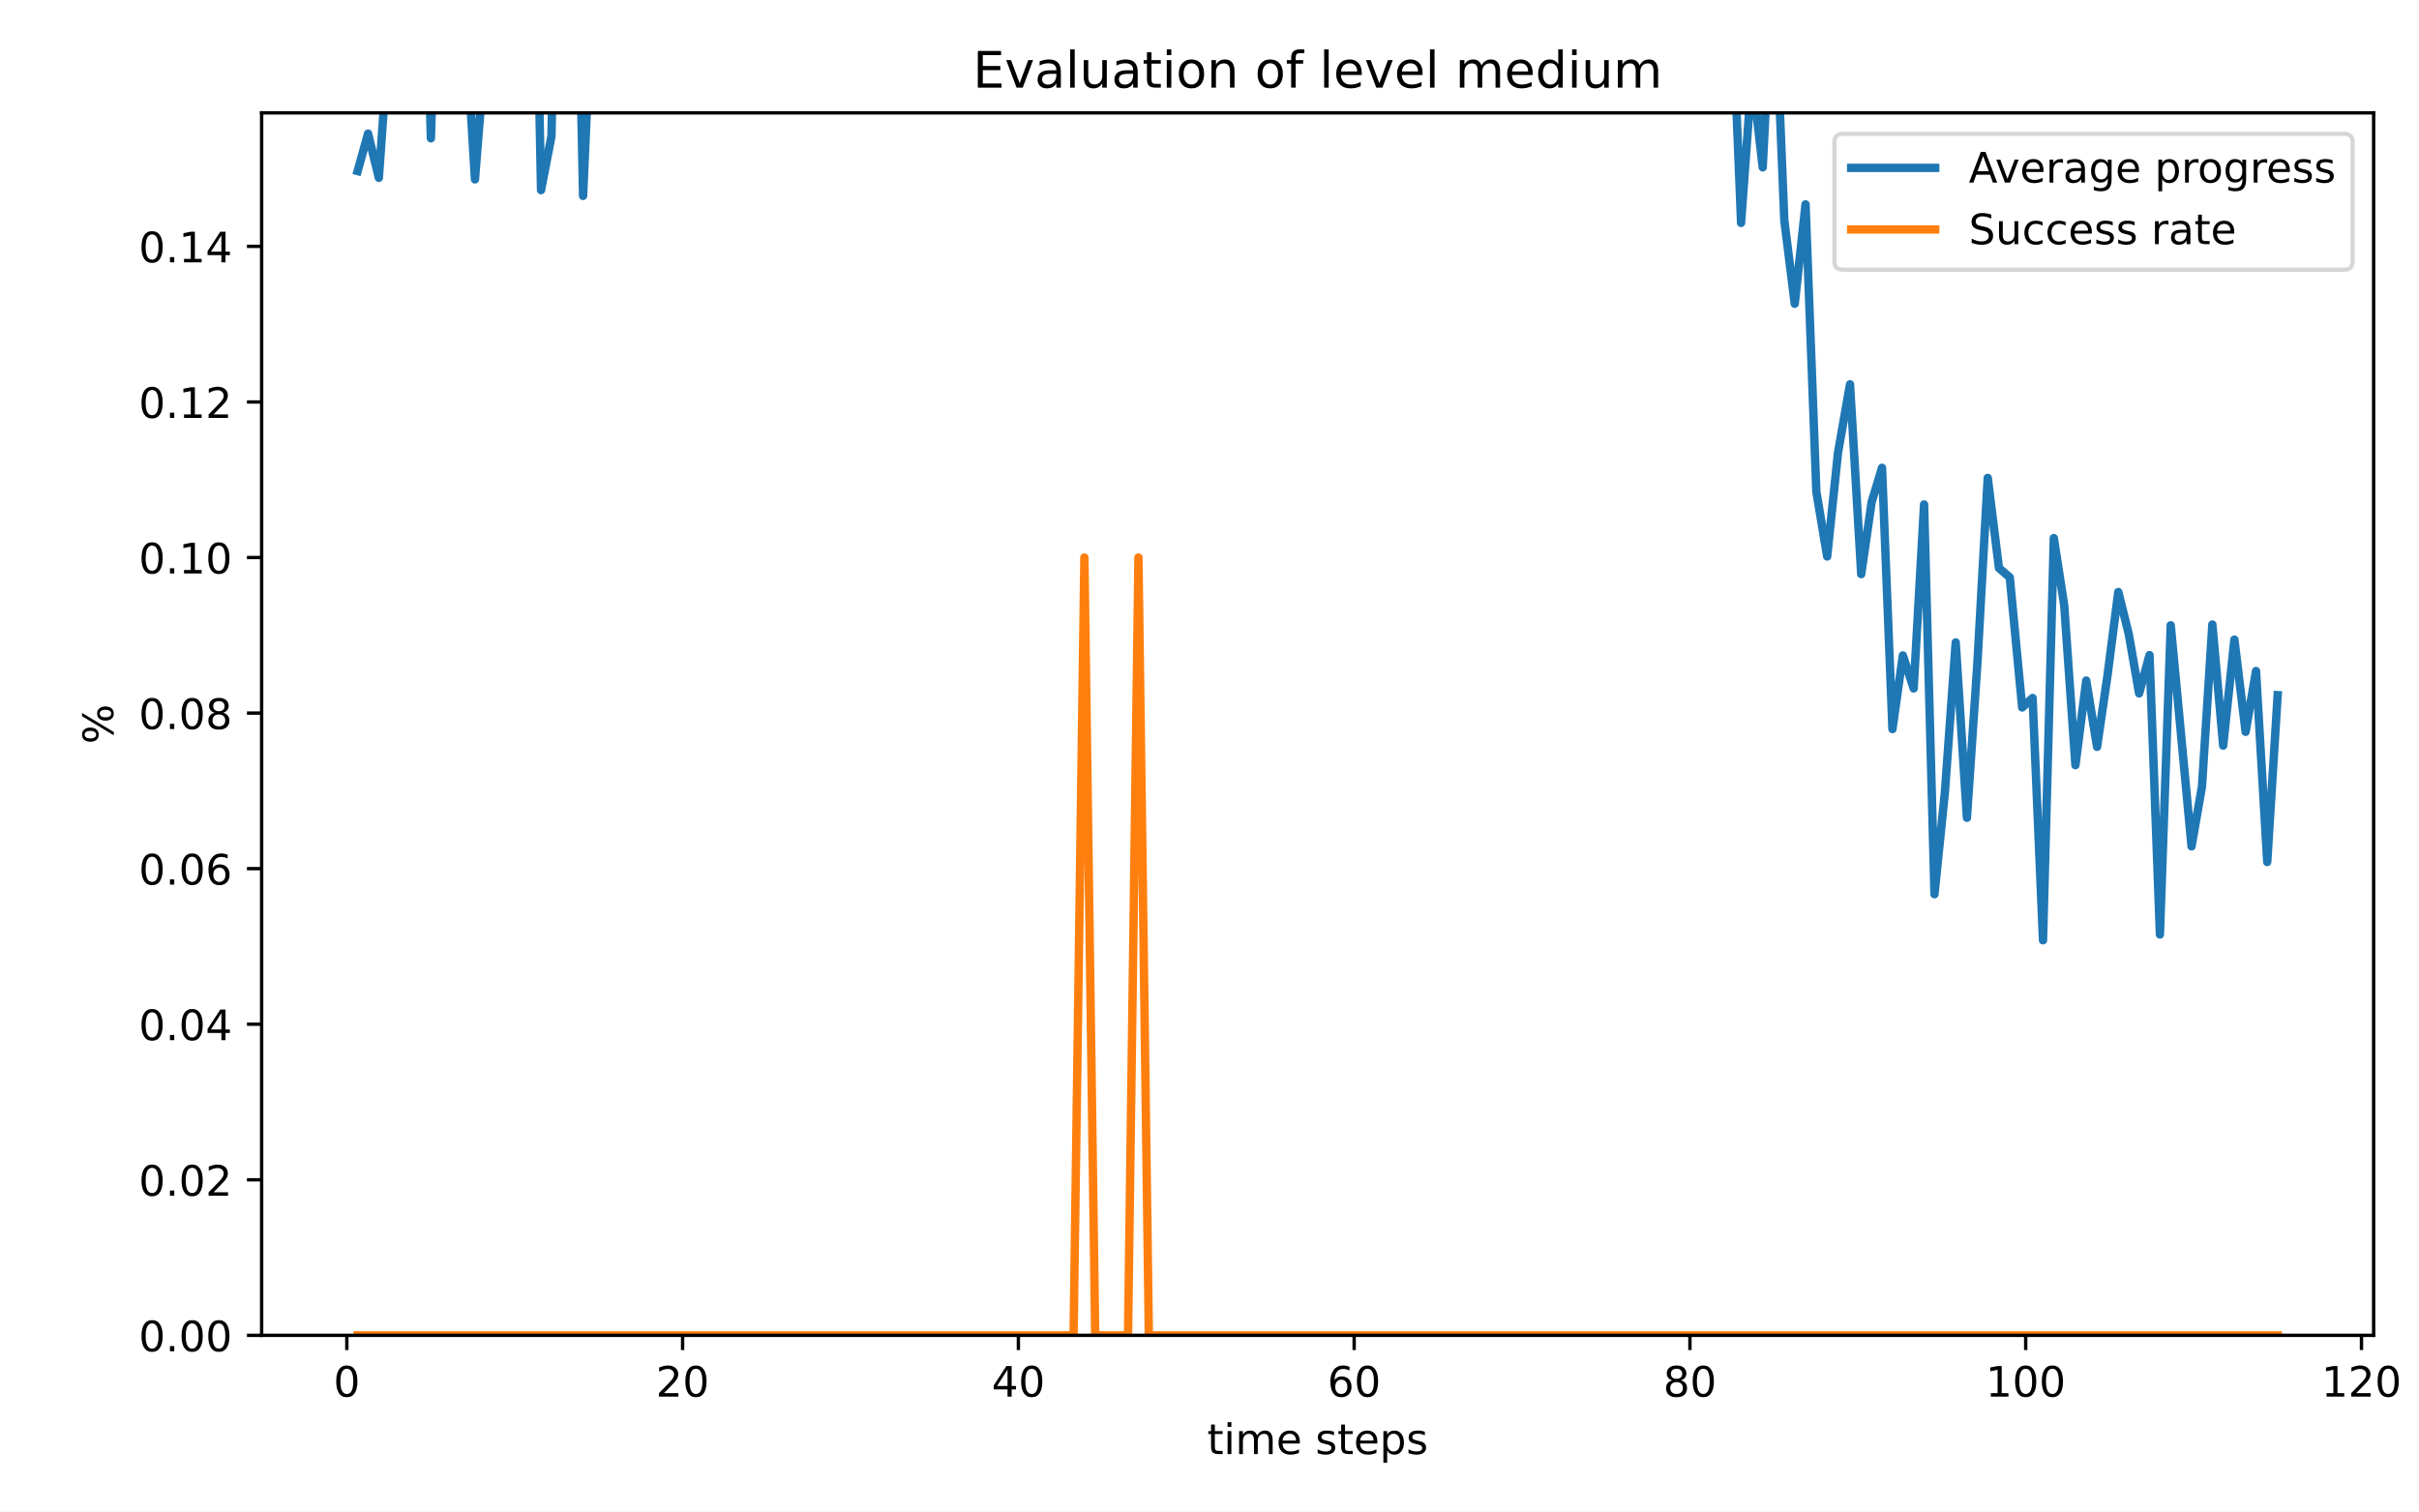
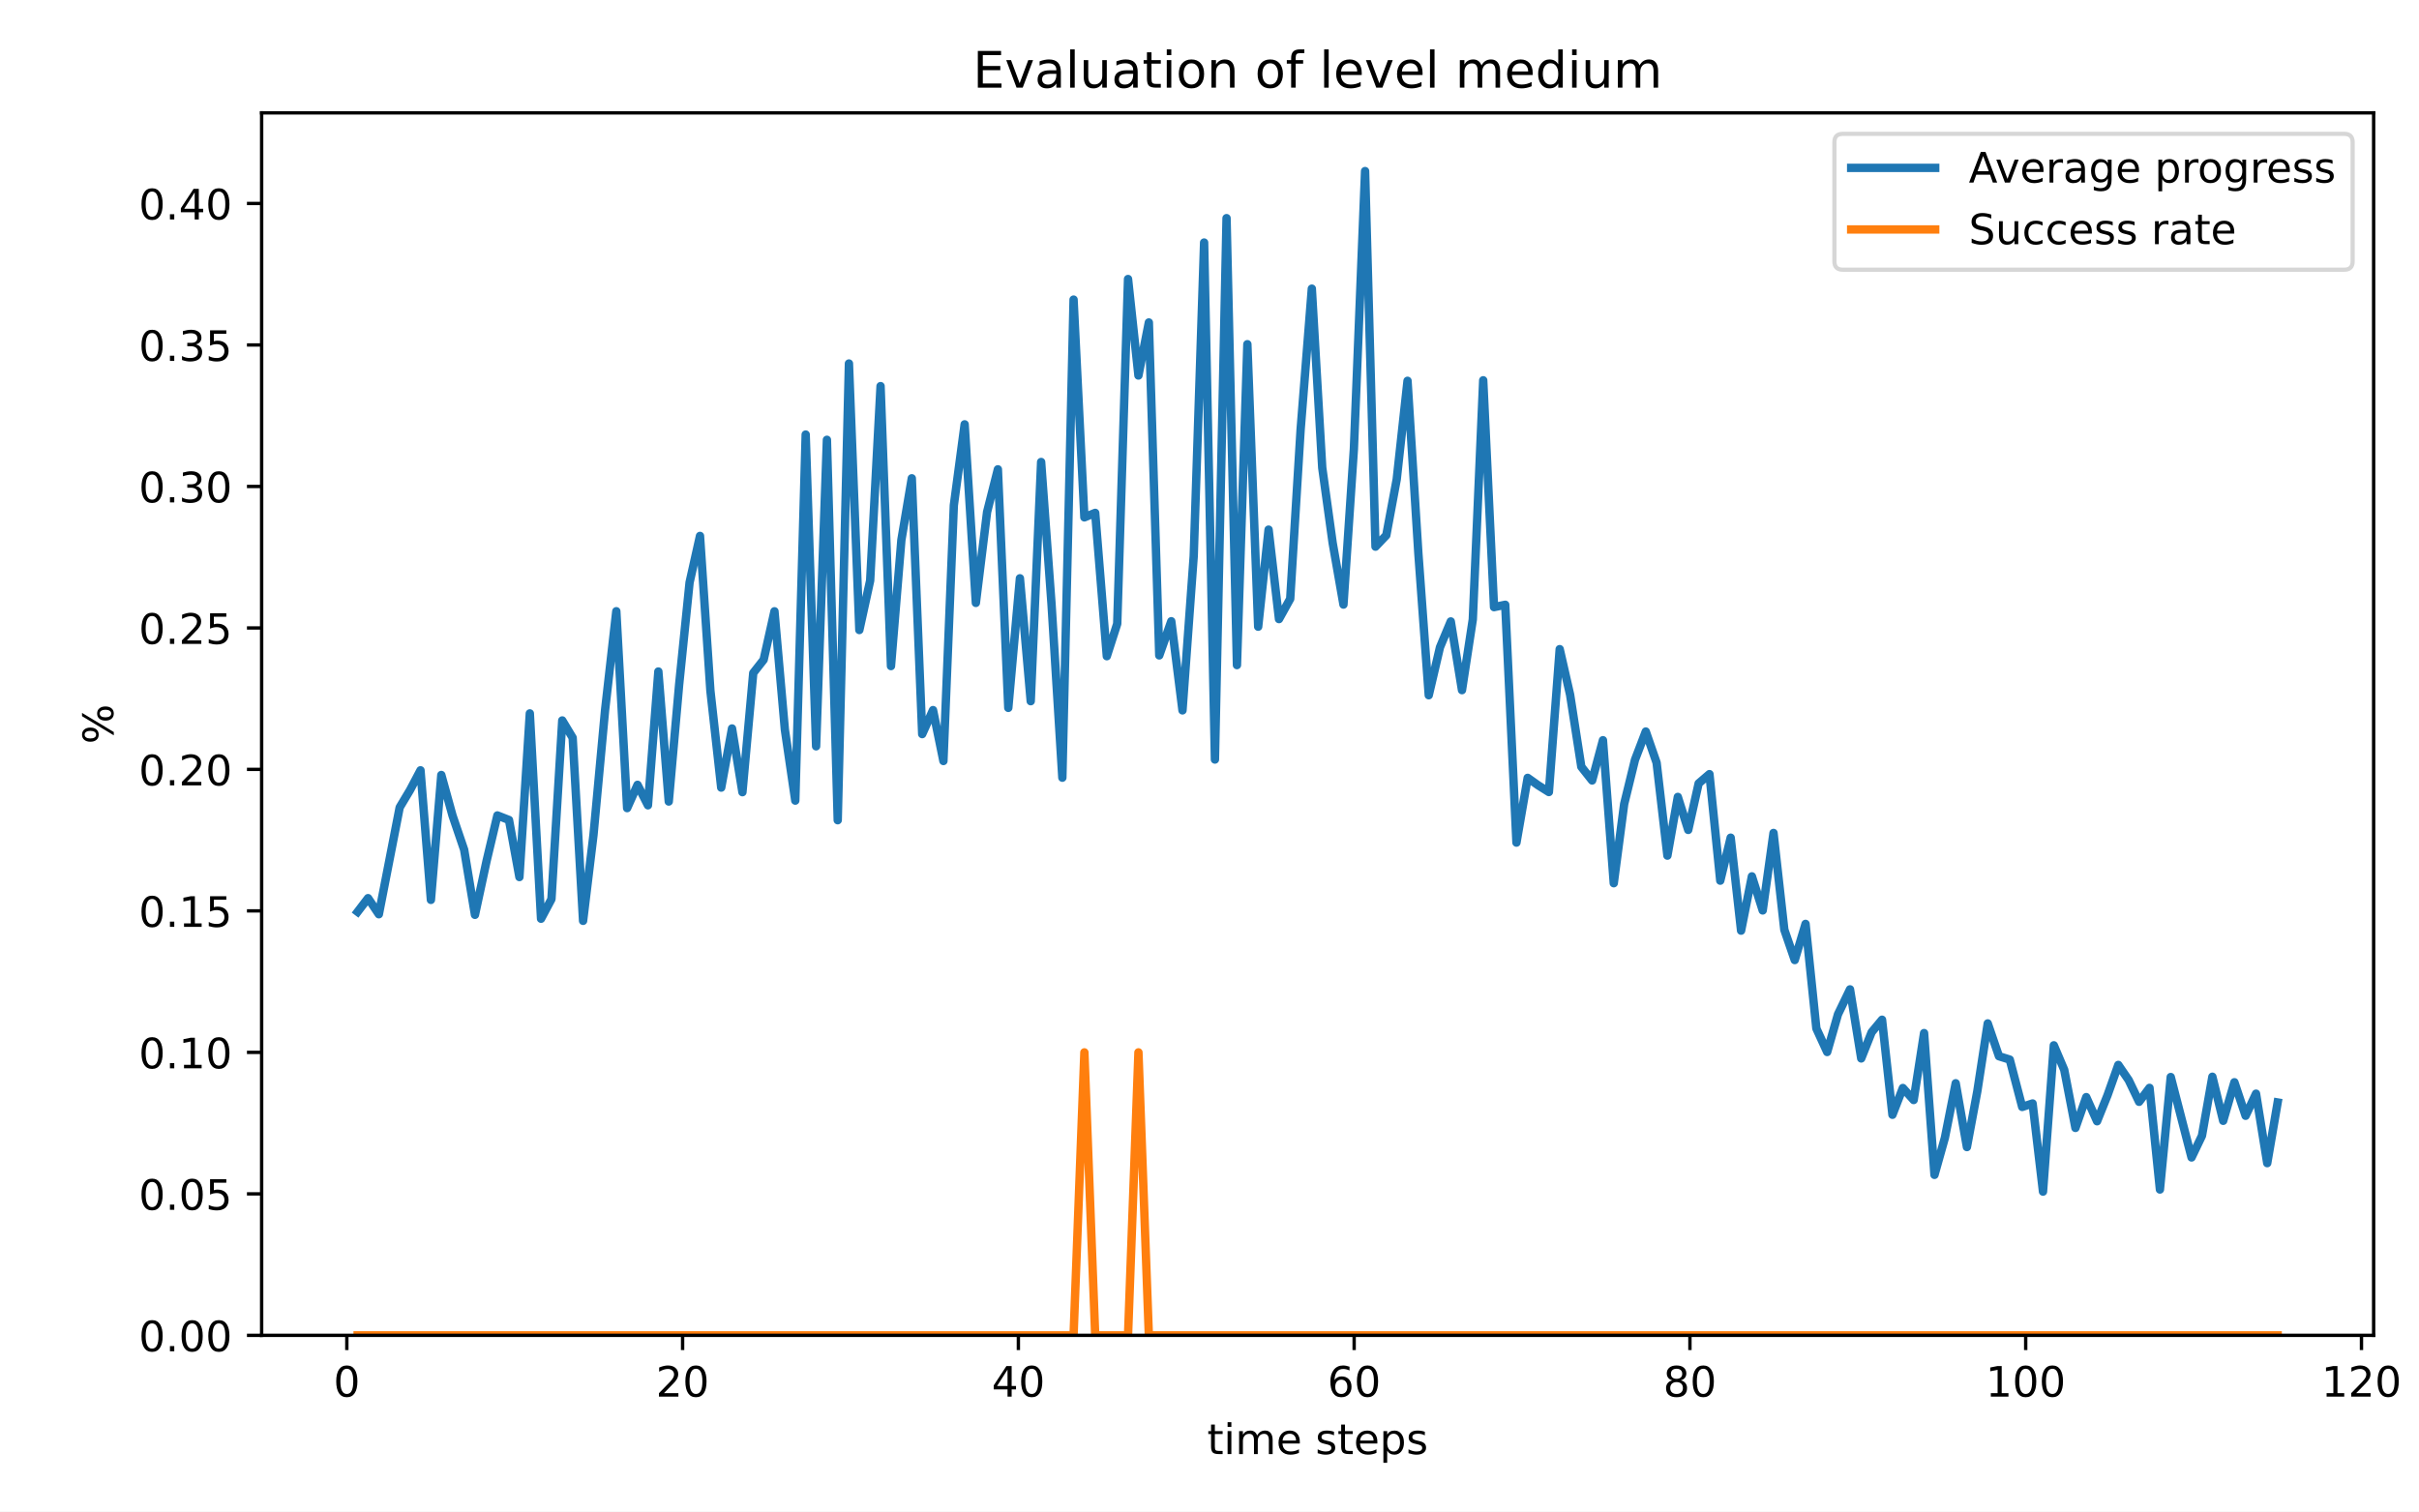
<svg xmlns="http://www.w3.org/2000/svg" xmlns:xlink="http://www.w3.org/1999/xlink" width="576pt" height="360pt" viewBox="0 0 576 360" version="1.1">
  <defs>
    <style type="text/css">*{stroke-linejoin: round; stroke-linecap: butt}</style>
  </defs>
  <g id="figure_1">
    <g id="patch_1">
      <path d="M 0 360  L 576 360  L 576 0  L 0 0  z " style="fill: #ffffff" />
    </g>
    <g id="axes_1">
      <g id="patch_2">
        <path d="M 62.3 318.04  L 565.2 318.04  L 565.2 26.88  L 62.3 26.88  z " style="fill: #ffffff" />
      </g>
      <g id="matplotlib.axis_1">
        <g id="xtick_1">
          <g id="line2d_1">
            <defs>
-               <path id="m93b92056ab" d="M 0 0  L 0 3.5  " style="stroke: #000000; stroke-width: 0.8" />
-             </defs>
-             <g>
-               <use xlink:href="#m93b92056ab" x="82.585" y="318.04" style="stroke: #000000; stroke-width: 0.8" />
+               <path id="m6fbe920dfa" d="M 0 0  L 0 3.5  " style="stroke: #000000; stroke-width: 0.8" />
+             </defs>
+             <g>
+               <use xlink:href="#m6fbe920dfa" x="82.585" y="318.04" style="stroke: #000000; stroke-width: 0.8" />
            </g>
          </g>
          <g id="text_1">
            <g transform="translate(79.40339 332.6384) scale(0.1 -0.1)">
              <defs>
                <path id="DejaVuSans-30" d="M 2034 4250  Q 1547 4250 1301 3770  Q 1056 3291 1056 2328  Q 1056 1369 1301 889  Q 1547 409 2034 409  Q 2525 409 2770 889  Q 3016 1369 3016 2328  Q 3016 3291 2770 3770  Q 2525 4250 2034 4250  z M 2034 4750  Q 2819 4750 3233 4129  Q 3647 3509 3647 2328  Q 3647 1150 3233 529  Q 2819 -91 2034 -91  Q 1250 -91 836 529  Q 422 1150 422 2328  Q 422 3509 836 4129  Q 1250 4750 2034 4750  z " transform="scale(0.015625)" />
              </defs>
              <use xlink:href="#DejaVuSans-30" />
            </g>
          </g>
        </g>
        <g id="xtick_2">
          <g id="line2d_2">
            <g>
-               <use xlink:href="#m93b92056ab" x="162.538" y="318.04" style="stroke: #000000; stroke-width: 0.8" />
+               <use xlink:href="#m6fbe920dfa" x="162.538" y="318.04" style="stroke: #000000; stroke-width: 0.8" />
            </g>
          </g>
          <g id="text_2">
            <g transform="translate(156.1752 332.6384) scale(0.1 -0.1)">
              <defs>
                <path id="DejaVuSans-32" d="M 1228 531  L 3431 531  L 3431 0  L 469 0  L 469 531  Q 828 903 1448 1529  Q 2069 2156 2228 2338  Q 2531 2678 2651 2914  Q 2772 3150 2772 3378  Q 2772 3750 2511 3984  Q 2250 4219 1831 4219  Q 1534 4219 1204 4116  Q 875 4013 500 3803  L 500 4441  Q 881 4594 1212 4672  Q 1544 4750 1819 4750  Q 2544 4750 2975 4387  Q 3406 4025 3406 3419  Q 3406 3131 3298 2873  Q 3191 2616 2906 2266  Q 2828 2175 2409 1742  Q 1991 1309 1228 531  z " transform="scale(0.015625)" />
              </defs>
              <use xlink:href="#DejaVuSans-32" />
              <use xlink:href="#DejaVuSans-30" transform="translate(63.62305 0)" />
            </g>
          </g>
        </g>
        <g id="xtick_3">
          <g id="line2d_3">
            <g>
-               <use xlink:href="#m93b92056ab" x="242.491" y="318.04" style="stroke: #000000; stroke-width: 0.8" />
+               <use xlink:href="#m6fbe920dfa" x="242.491" y="318.04" style="stroke: #000000; stroke-width: 0.8" />
            </g>
          </g>
          <g id="text_3">
            <g transform="translate(236.1282 332.6384) scale(0.1 -0.1)">
              <defs>
                <path id="DejaVuSans-34" d="M 2419 4116  L 825 1625  L 2419 1625  L 2419 4116  z M 2253 4666  L 3047 4666  L 3047 1625  L 3713 1625  L 3713 1100  L 3047 1100  L 3047 0  L 2419 0  L 2419 1100  L 313 1100  L 313 1709  L 2253 4666  z " transform="scale(0.015625)" />
              </defs>
              <use xlink:href="#DejaVuSans-34" />
              <use xlink:href="#DejaVuSans-30" transform="translate(63.62305 0)" />
            </g>
          </g>
        </g>
        <g id="xtick_4">
          <g id="line2d_4">
            <g>
-               <use xlink:href="#m93b92056ab" x="322.444" y="318.04" style="stroke: #000000; stroke-width: 0.8" />
+               <use xlink:href="#m6fbe920dfa" x="322.444" y="318.04" style="stroke: #000000; stroke-width: 0.8" />
            </g>
          </g>
          <g id="text_4">
            <g transform="translate(316.0813 332.6384) scale(0.1 -0.1)">
              <defs>
                <path id="DejaVuSans-36" d="M 2113 2584  Q 1688 2584 1439 2293  Q 1191 2003 1191 1497  Q 1191 994 1439 701  Q 1688 409 2113 409  Q 2538 409 2786 701  Q 3034 994 3034 1497  Q 3034 2003 2786 2293  Q 2538 2584 2113 2584  z M 3366 4563  L 3366 3988  Q 3128 4100 2886 4159  Q 2644 4219 2406 4219  Q 1781 4219 1451 3797  Q 1122 3375 1075 2522  Q 1259 2794 1537 2939  Q 1816 3084 2150 3084  Q 2853 3084 3261 2657  Q 3669 2231 3669 1497  Q 3669 778 3244 343  Q 2819 -91 2113 -91  Q 1303 -91 875 529  Q 447 1150 447 2328  Q 447 3434 972 4092  Q 1497 4750 2381 4750  Q 2619 4750 2861 4703  Q 3103 4656 3366 4563  z " transform="scale(0.015625)" />
              </defs>
              <use xlink:href="#DejaVuSans-36" />
              <use xlink:href="#DejaVuSans-30" transform="translate(63.62305 0)" />
            </g>
          </g>
        </g>
        <g id="xtick_5">
          <g id="line2d_5">
            <g>
-               <use xlink:href="#m93b92056ab" x="402.397" y="318.04" style="stroke: #000000; stroke-width: 0.8" />
+               <use xlink:href="#m6fbe920dfa" x="402.397" y="318.04" style="stroke: #000000; stroke-width: 0.8" />
            </g>
          </g>
          <g id="text_5">
            <g transform="translate(396.0343 332.6384) scale(0.1 -0.1)">
              <defs>
                <path id="DejaVuSans-38" d="M 2034 2216  Q 1584 2216 1326 1975  Q 1069 1734 1069 1313  Q 1069 891 1326 650  Q 1584 409 2034 409  Q 2484 409 2743 651  Q 3003 894 3003 1313  Q 3003 1734 2745 1975  Q 2488 2216 2034 2216  z M 1403 2484  Q 997 2584 770 2862  Q 544 3141 544 3541  Q 544 4100 942 4425  Q 1341 4750 2034 4750  Q 2731 4750 3128 4425  Q 3525 4100 3525 3541  Q 3525 3141 3298 2862  Q 3072 2584 2669 2484  Q 3125 2378 3379 2068  Q 3634 1759 3634 1313  Q 3634 634 3220 271  Q 2806 -91 2034 -91  Q 1263 -91 848 271  Q 434 634 434 1313  Q 434 1759 690 2068  Q 947 2378 1403 2484  z M 1172 3481  Q 1172 3119 1398 2916  Q 1625 2713 2034 2713  Q 2441 2713 2670 2916  Q 2900 3119 2900 3481  Q 2900 3844 2670 4047  Q 2441 4250 2034 4250  Q 1625 4250 1398 4047  Q 1172 3844 1172 3481  z " transform="scale(0.015625)" />
              </defs>
              <use xlink:href="#DejaVuSans-38" />
              <use xlink:href="#DejaVuSans-30" transform="translate(63.62305 0)" />
            </g>
          </g>
        </g>
        <g id="xtick_6">
          <g id="line2d_6">
            <g>
-               <use xlink:href="#m93b92056ab" x="482.35" y="318.04" style="stroke: #000000; stroke-width: 0.8" />
+               <use xlink:href="#m6fbe920dfa" x="482.35" y="318.04" style="stroke: #000000; stroke-width: 0.8" />
            </g>
          </g>
          <g id="text_6">
            <g transform="translate(472.8061 332.6384) scale(0.1 -0.1)">
              <defs>
                <path id="DejaVuSans-31" d="M 794 531  L 1825 531  L 1825 4091  L 703 3866  L 703 4441  L 1819 4666  L 2450 4666  L 2450 531  L 3481 531  L 3481 0  L 794 0  L 794 531  z " transform="scale(0.015625)" />
              </defs>
              <use xlink:href="#DejaVuSans-31" />
              <use xlink:href="#DejaVuSans-30" transform="translate(63.62305 0)" />
              <use xlink:href="#DejaVuSans-30" transform="translate(127.2461 0)" />
            </g>
          </g>
        </g>
        <g id="xtick_7">
          <g id="line2d_7">
            <g>
-               <use xlink:href="#m93b92056ab" x="562.303" y="318.04" style="stroke: #000000; stroke-width: 0.8" />
+               <use xlink:href="#m6fbe920dfa" x="562.303" y="318.04" style="stroke: #000000; stroke-width: 0.8" />
            </g>
          </g>
          <g id="text_7">
            <g transform="translate(552.7592 332.6384) scale(0.1 -0.1)">
              <use xlink:href="#DejaVuSans-31" />
              <use xlink:href="#DejaVuSans-32" transform="translate(63.62305 0)" />
              <use xlink:href="#DejaVuSans-30" transform="translate(127.2461 0)" />
            </g>
          </g>
        </g>
        <g id="text_8">
          <g transform="translate(287.4445 346.3166) scale(0.1 -0.1)">
            <defs>
              <path id="DejaVuSans-74" d="M 1172 4494  L 1172 3500  L 2356 3500  L 2356 3053  L 1172 3053  L 1172 1153  Q 1172 725 1289 603  Q 1406 481 1766 481  L 2356 481  L 2356 0  L 1766 0  Q 1100 0 847 248  Q 594 497 594 1153  L 594 3053  L 172 3053  L 172 3500  L 594 3500  L 594 4494  L 1172 4494  z " transform="scale(0.015625)" />
              <path id="DejaVuSans-69" d="M 603 3500  L 1178 3500  L 1178 0  L 603 0  L 603 3500  z M 603 4863  L 1178 4863  L 1178 4134  L 603 4134  L 603 4863  z " transform="scale(0.015625)" />
              <path id="DejaVuSans-6d" d="M 3328 2828  Q 3544 3216 3844 3400  Q 4144 3584 4550 3584  Q 5097 3584 5394 3201  Q 5691 2819 5691 2113  L 5691 0  L 5113 0  L 5113 2094  Q 5113 2597 4934 2840  Q 4756 3084 4391 3084  Q 3944 3084 3684 2787  Q 3425 2491 3425 1978  L 3425 0  L 2847 0  L 2847 2094  Q 2847 2600 2669 2842  Q 2491 3084 2119 3084  Q 1678 3084 1418 2786  Q 1159 2488 1159 1978  L 1159 0  L 581 0  L 581 3500  L 1159 3500  L 1159 2956  Q 1356 3278 1631 3431  Q 1906 3584 2284 3584  Q 2666 3584 2933 3390  Q 3200 3197 3328 2828  z " transform="scale(0.015625)" />
              <path id="DejaVuSans-65" d="M 3597 1894  L 3597 1613  L 953 1613  Q 991 1019 1311 708  Q 1631 397 2203 397  Q 2534 397 2845 478  Q 3156 559 3463 722  L 3463 178  Q 3153 47 2828 -22  Q 2503 -91 2169 -91  Q 1331 -91 842 396  Q 353 884 353 1716  Q 353 2575 817 3079  Q 1281 3584 2069 3584  Q 2775 3584 3186 3129  Q 3597 2675 3597 1894  z M 3022 2063  Q 3016 2534 2758 2815  Q 2500 3097 2075 3097  Q 1594 3097 1305 2825  Q 1016 2553 972 2059  L 3022 2063  z " transform="scale(0.015625)" />
              <path id="DejaVuSans-20" transform="scale(0.015625)" />
              <path id="DejaVuSans-73" d="M 2834 3397  L 2834 2853  Q 2591 2978 2328 3040  Q 2066 3103 1784 3103  Q 1356 3103 1142 2972  Q 928 2841 928 2578  Q 928 2378 1081 2264  Q 1234 2150 1697 2047  L 1894 2003  Q 2506 1872 2764 1633  Q 3022 1394 3022 966  Q 3022 478 2636 193  Q 2250 -91 1575 -91  Q 1294 -91 989 -36  Q 684 19 347 128  L 347 722  Q 666 556 975 473  Q 1284 391 1588 391  Q 1994 391 2212 530  Q 2431 669 2431 922  Q 2431 1156 2273 1281  Q 2116 1406 1581 1522  L 1381 1569  Q 847 1681 609 1914  Q 372 2147 372 2553  Q 372 3047 722 3315  Q 1072 3584 1716 3584  Q 2034 3584 2315 3537  Q 2597 3491 2834 3397  z " transform="scale(0.015625)" />
              <path id="DejaVuSans-70" d="M 1159 525  L 1159 -1331  L 581 -1331  L 581 3500  L 1159 3500  L 1159 2969  Q 1341 3281 1617 3432  Q 1894 3584 2278 3584  Q 2916 3584 3314 3078  Q 3713 2572 3713 1747  Q 3713 922 3314 415  Q 2916 -91 2278 -91  Q 1894 -91 1617 61  Q 1341 213 1159 525  z M 3116 1747  Q 3116 2381 2855 2742  Q 2594 3103 2138 3103  Q 1681 3103 1420 2742  Q 1159 2381 1159 1747  Q 1159 1113 1420 752  Q 1681 391 2138 391  Q 2594 391 2855 752  Q 3116 1113 3116 1747  z " transform="scale(0.015625)" />
            </defs>
            <use xlink:href="#DejaVuSans-74" />
            <use xlink:href="#DejaVuSans-69" transform="translate(39.20898 0)" />
            <use xlink:href="#DejaVuSans-6d" transform="translate(66.99219 0)" />
            <use xlink:href="#DejaVuSans-65" transform="translate(164.4043 0)" />
            <use xlink:href="#DejaVuSans-20" transform="translate(225.9277 0)" />
            <use xlink:href="#DejaVuSans-73" transform="translate(257.7148 0)" />
            <use xlink:href="#DejaVuSans-74" transform="translate(309.8145 0)" />
            <use xlink:href="#DejaVuSans-65" transform="translate(349.0234 0)" />
            <use xlink:href="#DejaVuSans-70" transform="translate(410.5469 0)" />
            <use xlink:href="#DejaVuSans-73" transform="translate(474.0234 0)" />
          </g>
        </g>
      </g>
      <g id="matplotlib.axis_2">
        <g id="ytick_1">
          <g id="line2d_8">
            <defs>
-               <path id="mcafd5e6386" d="M 0 0  L -3.5 0  " style="stroke: #000000; stroke-width: 0.8" />
-             </defs>
-             <g>
-               <use xlink:href="#mcafd5e6386" x="62.3" y="318.04" style="stroke: #000000; stroke-width: 0.8" />
+               <path id="md8f0c61347" d="M 0 0  L -3.5 0  " style="stroke: #000000; stroke-width: 0.8" />
+             </defs>
+             <g>
+               <use xlink:href="#md8f0c61347" x="62.3" y="318.04" style="stroke: #000000; stroke-width: 0.8" />
            </g>
          </g>
          <g id="text_9">
            <g transform="translate(33.03437 321.8392) scale(0.1 -0.1)">
              <defs>
                <path id="DejaVuSans-2e" d="M 684 794  L 1344 794  L 1344 0  L 684 0  L 684 794  z " transform="scale(0.015625)" />
              </defs>
              <use xlink:href="#DejaVuSans-30" />
              <use xlink:href="#DejaVuSans-2e" transform="translate(63.62305 0)" />
              <use xlink:href="#DejaVuSans-30" transform="translate(95.41016 0)" />
              <use xlink:href="#DejaVuSans-30" transform="translate(159.0332 0)" />
            </g>
          </g>
        </g>
        <g id="ytick_2">
          <g id="line2d_9">
            <g>
-               <use xlink:href="#mcafd5e6386" x="62.3" y="280.989" style="stroke: #000000; stroke-width: 0.8" />
+               <use xlink:href="#md8f0c61347" x="62.3" y="284.343" style="stroke: #000000; stroke-width: 0.8" />
            </g>
          </g>
          <g id="text_10">
-             <g transform="translate(33.03437 284.7878) scale(0.1 -0.1)">
+             <g transform="translate(33.03437 288.1422) scale(0.1 -0.1)">
+               <defs>
+                 <path id="DejaVuSans-35" d="M 691 4666  L 3169 4666  L 3169 4134  L 1269 4134  L 1269 2991  Q 1406 3038 1543 3061  Q 1681 3084 1819 3084  Q 2600 3084 3056 2656  Q 3513 2228 3513 1497  Q 3513 744 3044 326  Q 2575 -91 1722 -91  Q 1428 -91 1123 -41  Q 819 9 494 109  L 494 744  Q 775 591 1075 516  Q 1375 441 1709 441  Q 2250 441 2565 725  Q 2881 1009 2881 1497  Q 2881 1984 2565 2268  Q 2250 2553 1709 2553  Q 1456 2553 1204 2497  Q 953 2441 691 2322  L 691 4666  z " transform="scale(0.015625)" />
+               </defs>
              <use xlink:href="#DejaVuSans-30" />
              <use xlink:href="#DejaVuSans-2e" transform="translate(63.62305 0)" />
              <use xlink:href="#DejaVuSans-30" transform="translate(95.41016 0)" />
-               <use xlink:href="#DejaVuSans-32" transform="translate(159.0332 0)" />
+               <use xlink:href="#DejaVuSans-35" transform="translate(159.0332 0)" />
            </g>
          </g>
        </g>
        <g id="ytick_3">
          <g id="line2d_10">
            <g>
-               <use xlink:href="#mcafd5e6386" x="62.3" y="243.937" style="stroke: #000000; stroke-width: 0.8" />
+               <use xlink:href="#md8f0c61347" x="62.3" y="250.646" style="stroke: #000000; stroke-width: 0.8" />
            </g>
          </g>
          <g id="text_11">
-             <g transform="translate(33.03437 247.7364) scale(0.1 -0.1)">
-               <use xlink:href="#DejaVuSans-30" />
-               <use xlink:href="#DejaVuSans-2e" transform="translate(63.62305 0)" />
-               <use xlink:href="#DejaVuSans-30" transform="translate(95.41016 0)" />
-               <use xlink:href="#DejaVuSans-34" transform="translate(159.0332 0)" />
+             <g transform="translate(33.03437 254.4452) scale(0.1 -0.1)">
+               <use xlink:href="#DejaVuSans-30" />
+               <use xlink:href="#DejaVuSans-2e" transform="translate(63.62305 0)" />
+               <use xlink:href="#DejaVuSans-31" transform="translate(95.41016 0)" />
+               <use xlink:href="#DejaVuSans-30" transform="translate(159.0332 0)" />
            </g>
          </g>
        </g>
        <g id="ytick_4">
          <g id="line2d_11">
            <g>
-               <use xlink:href="#mcafd5e6386" x="62.3" y="206.886" style="stroke: #000000; stroke-width: 0.8" />
+               <use xlink:href="#md8f0c61347" x="62.3" y="216.949" style="stroke: #000000; stroke-width: 0.8" />
            </g>
          </g>
          <g id="text_12">
-             <g transform="translate(33.03437 210.685) scale(0.1 -0.1)">
-               <use xlink:href="#DejaVuSans-30" />
-               <use xlink:href="#DejaVuSans-2e" transform="translate(63.62305 0)" />
-               <use xlink:href="#DejaVuSans-30" transform="translate(95.41016 0)" />
-               <use xlink:href="#DejaVuSans-36" transform="translate(159.0332 0)" />
+             <g transform="translate(33.03437 220.7482) scale(0.1 -0.1)">
+               <use xlink:href="#DejaVuSans-30" />
+               <use xlink:href="#DejaVuSans-2e" transform="translate(63.62305 0)" />
+               <use xlink:href="#DejaVuSans-31" transform="translate(95.41016 0)" />
+               <use xlink:href="#DejaVuSans-35" transform="translate(159.0332 0)" />
            </g>
          </g>
        </g>
        <g id="ytick_5">
          <g id="line2d_12">
            <g>
-               <use xlink:href="#mcafd5e6386" x="62.3" y="169.834" style="stroke: #000000; stroke-width: 0.8" />
+               <use xlink:href="#md8f0c61347" x="62.3" y="183.252" style="stroke: #000000; stroke-width: 0.8" />
            </g>
          </g>
          <g id="text_13">
-             <g transform="translate(33.03437 173.6336) scale(0.1 -0.1)">
-               <use xlink:href="#DejaVuSans-30" />
-               <use xlink:href="#DejaVuSans-2e" transform="translate(63.62305 0)" />
-               <use xlink:href="#DejaVuSans-30" transform="translate(95.41016 0)" />
-               <use xlink:href="#DejaVuSans-38" transform="translate(159.0332 0)" />
+             <g transform="translate(33.03437 187.0512) scale(0.1 -0.1)">
+               <use xlink:href="#DejaVuSans-30" />
+               <use xlink:href="#DejaVuSans-2e" transform="translate(63.62305 0)" />
+               <use xlink:href="#DejaVuSans-32" transform="translate(95.41016 0)" />
+               <use xlink:href="#DejaVuSans-30" transform="translate(159.0332 0)" />
            </g>
          </g>
        </g>
        <g id="ytick_6">
          <g id="line2d_13">
            <g>
-               <use xlink:href="#mcafd5e6386" x="62.3" y="132.783" style="stroke: #000000; stroke-width: 0.8" />
+               <use xlink:href="#md8f0c61347" x="62.3" y="149.555" style="stroke: #000000; stroke-width: 0.8" />
            </g>
          </g>
          <g id="text_14">
-             <g transform="translate(33.03437 136.5822) scale(0.1 -0.1)">
-               <use xlink:href="#DejaVuSans-30" />
-               <use xlink:href="#DejaVuSans-2e" transform="translate(63.62305 0)" />
-               <use xlink:href="#DejaVuSans-31" transform="translate(95.41016 0)" />
-               <use xlink:href="#DejaVuSans-30" transform="translate(159.0332 0)" />
+             <g transform="translate(33.03437 153.3542) scale(0.1 -0.1)">
+               <use xlink:href="#DejaVuSans-30" />
+               <use xlink:href="#DejaVuSans-2e" transform="translate(63.62305 0)" />
+               <use xlink:href="#DejaVuSans-32" transform="translate(95.41016 0)" />
+               <use xlink:href="#DejaVuSans-35" transform="translate(159.0332 0)" />
            </g>
          </g>
        </g>
        <g id="ytick_7">
          <g id="line2d_14">
            <g>
-               <use xlink:href="#mcafd5e6386" x="62.3" y="95.732" style="stroke: #000000; stroke-width: 0.8" />
+               <use xlink:href="#md8f0c61347" x="62.3" y="115.858" style="stroke: #000000; stroke-width: 0.8" />
            </g>
          </g>
          <g id="text_15">
-             <g transform="translate(33.03437 99.53076) scale(0.1 -0.1)">
-               <use xlink:href="#DejaVuSans-30" />
-               <use xlink:href="#DejaVuSans-2e" transform="translate(63.62305 0)" />
-               <use xlink:href="#DejaVuSans-31" transform="translate(95.41016 0)" />
-               <use xlink:href="#DejaVuSans-32" transform="translate(159.0332 0)" />
+             <g transform="translate(33.03437 119.6573) scale(0.1 -0.1)">
+               <defs>
+                 <path id="DejaVuSans-33" d="M 2597 2516  Q 3050 2419 3304 2112  Q 3559 1806 3559 1356  Q 3559 666 3084 287  Q 2609 -91 1734 -91  Q 1441 -91 1130 -33  Q 819 25 488 141  L 488 750  Q 750 597 1062 519  Q 1375 441 1716 441  Q 2309 441 2620 675  Q 2931 909 2931 1356  Q 2931 1769 2642 2001  Q 2353 2234 1838 2234  L 1294 2234  L 1294 2753  L 1863 2753  Q 2328 2753 2575 2939  Q 2822 3125 2822 3475  Q 2822 3834 2567 4026  Q 2313 4219 1838 4219  Q 1578 4219 1281 4162  Q 984 4106 628 3988  L 628 4550  Q 988 4650 1302 4700  Q 1616 4750 1894 4750  Q 2613 4750 3031 4423  Q 3450 4097 3450 3541  Q 3450 3153 3228 2886  Q 3006 2619 2597 2516  z " transform="scale(0.015625)" />
+               </defs>
+               <use xlink:href="#DejaVuSans-30" />
+               <use xlink:href="#DejaVuSans-2e" transform="translate(63.62305 0)" />
+               <use xlink:href="#DejaVuSans-33" transform="translate(95.41016 0)" />
+               <use xlink:href="#DejaVuSans-30" transform="translate(159.0332 0)" />
            </g>
          </g>
        </g>
        <g id="ytick_8">
          <g id="line2d_15">
            <g>
-               <use xlink:href="#mcafd5e6386" x="62.3" y="58.68" style="stroke: #000000; stroke-width: 0.8" />
+               <use xlink:href="#md8f0c61347" x="62.3" y="82.161" style="stroke: #000000; stroke-width: 0.8" />
            </g>
          </g>
          <g id="text_16">
-             <g transform="translate(33.03437 62.47935) scale(0.1 -0.1)">
-               <use xlink:href="#DejaVuSans-30" />
-               <use xlink:href="#DejaVuSans-2e" transform="translate(63.62305 0)" />
-               <use xlink:href="#DejaVuSans-31" transform="translate(95.41016 0)" />
-               <use xlink:href="#DejaVuSans-34" transform="translate(159.0332 0)" />
-             </g>
-           </g>
-         </g>
-         <g id="text_17">
+             <g transform="translate(33.03437 85.96026) scale(0.1 -0.1)">
+               <use xlink:href="#DejaVuSans-30" />
+               <use xlink:href="#DejaVuSans-2e" transform="translate(63.62305 0)" />
+               <use xlink:href="#DejaVuSans-33" transform="translate(95.41016 0)" />
+               <use xlink:href="#DejaVuSans-35" transform="translate(159.0332 0)" />
+             </g>
+           </g>
+         </g>
+         <g id="ytick_9">
+           <g id="line2d_16">
+             <g>
+               <use xlink:href="#md8f0c61347" x="62.3" y="48.464" style="stroke: #000000; stroke-width: 0.8" />
+             </g>
+           </g>
+           <g id="text_17">
+             <g transform="translate(33.03437 52.26326) scale(0.1 -0.1)">
+               <use xlink:href="#DejaVuSans-30" />
+               <use xlink:href="#DejaVuSans-2e" transform="translate(63.62305 0)" />
+               <use xlink:href="#DejaVuSans-34" transform="translate(95.41016 0)" />
+               <use xlink:href="#DejaVuSans-30" transform="translate(159.0332 0)" />
+             </g>
+           </g>
+         </g>
+         <g id="text_18">
          <g transform="translate(26.95469 177.2108) rotate(-90) scale(0.1 -0.1)">
            <defs>
              <path id="DejaVuSans-25" d="M 4653 2053  Q 4381 2053 4226 1822  Q 4072 1591 4072 1178  Q 4072 772 4226 539  Q 4381 306 4653 306  Q 4919 306 5073 539  Q 5228 772 5228 1178  Q 5228 1588 5073 1820  Q 4919 2053 4653 2053  z M 4653 2450  Q 5147 2450 5437 2106  Q 5728 1763 5728 1178  Q 5728 594 5436 251  Q 5144 -91 4653 -91  Q 4153 -91 3862 251  Q 3572 594 3572 1178  Q 3572 1766 3864 2108  Q 4156 2450 4653 2450  z M 1428 4353  Q 1159 4353 1004 4120  Q 850 3888 850 3481  Q 850 3069 1003 2837  Q 1156 2606 1428 2606  Q 1700 2606 1854 2837  Q 2009 3069 2009 3481  Q 2009 3884 1853 4118  Q 1697 4353 1428 4353  z M 4250 4750  L 4750 4750  L 1831 -91  L 1331 -91  L 4250 4750  z M 1428 4750  Q 1922 4750 2215 4408  Q 2509 4066 2509 3481  Q 2509 2891 2217 2550  Q 1925 2209 1428 2209  Q 931 2209 642 2551  Q 353 2894 353 3481  Q 353 4063 643 4406  Q 934 4750 1428 4750  z " transform="scale(0.015625)" />
            </defs>
            <use xlink:href="#DejaVuSans-25" />
          </g>
        </g>
      </g>
-       <g id="line2d_16">
-         <path d="M 85.159 40.745  L 87.638 31.818  L 90.212 42.349  L 93.291 -1  M 101.613 -1  L 102.605 32.945  L 103.634 -1  M 110.381 -1  L 110.52 0.119  L 113.094 42.726  L 116.592 -1  M 122.419 -1  L 123.68 18.002  L 124.12 -1  M 127.909 -1  L 128.829 45.282  L 131.307 32.461  L 132.044 -1  M 137.853 -1  L 138.839 46.663  L 140.941 -1  M 383.626 -1  L 384.26 22.027  L 385.36 -1  M 396.826 -1  L 397.036 3.972  L 397.357 -1  M 408.832 -1  L 409.621 20.357  L 411.502 -1  M 412.375 -1  L 414.578 53.089  L 417.152 17.551  L 419.726 39.856  L 421.8 -1  M 422.702 -1  L 424.875 52.498  L 427.354 72.343  L 429.928 48.669  L 432.503 117.14  L 435.077 132.539  L 437.652 107.851  L 440.514 91.533  L 443.184 136.744  L 445.663 119.592  L 448.141 111.417  L 450.62 173.64  L 453.098 156.105  L 455.673 163.965  L 458.151 120.15  L 460.63 212.972  L 463.108 188.691  L 465.683 153.008  L 468.353 194.774  L 470.832 158.186  L 473.31 113.823  L 475.981 135.3  L 478.555 137.512  L 481.513 168.497  L 483.992 166.238  L 486.47 223.942  L 489.045 128.157  L 491.523 144.211  L 494.194 182.242  L 496.768 162.084  L 499.343 177.875  L 501.821 160.93  L 504.396 140.997  L 506.874 150.949  L 509.353 165.151  L 511.831 156.018  L 514.31 222.567  L 516.884 148.919  L 521.841 201.579  L 524.32 187.354  L 526.798 148.739  L 529.373 177.584  L 532.043 152.337  L 534.713 174.298  L 537.192 159.816  L 539.862 205.301  L 542.341 165.568  L 542.341 165.568  " clip-path="url(#p0fc49ca7db)" style="fill: none; stroke: #1f77b4; stroke-width: 2; stroke-linecap: square" />
-       </g>
      <g id="line2d_17">
-         <path d="M 85.159 318.04  L 255.633 318.04  L 258.207 132.783  L 260.782 318.04  L 268.601 318.04  L 271.08 132.783  L 273.558 318.04  L 542.341 318.04  L 542.341 318.04  " clip-path="url(#p0fc49ca7db)" style="fill: none; stroke: #ff7f0e; stroke-width: 2; stroke-linecap: square" />
+         <path d="M 85.159 217.164  L 87.638 213.916  L 90.212 217.747  L 95.169 192.305  L 97.648 188.154  L 100.126 183.467  L 102.605 214.326  L 105.083 184.579  L 107.754 194.256  L 110.52 202.385  L 113.094 217.885  L 115.861 205.06  L 118.435 194.214  L 121.201 195.299  L 123.68 208.89  L 126.159 169.912  L 128.829 218.815  L 131.307 214.15  L 133.882 171.59  L 136.36 175.712  L 138.839 219.317  L 141.317 198.872  L 144.084 169.063  L 146.754 145.578  L 149.329 192.467  L 151.807 186.921  L 154.286 191.797  L 156.764 159.934  L 159.243 190.899  L 161.721 162.984  L 164.2 138.72  L 166.678 127.644  L 169.157 164.513  L 171.731 187.585  L 174.306 173.503  L 176.784 188.673  L 179.359 160.288  L 181.837 157.13  L 184.412 145.593  L 186.89 173.794  L 189.369 190.681  L 191.847 103.499  L 194.326 177.748  L 196.9 104.749  L 199.475 195.351  L 202.145 86.579  L 204.623 150.051  L 207.198 138.284  L 209.676 91.966  L 212.155 158.64  L 214.633 128.61  L 217.112 113.917  L 219.59 174.841  L 222.165 169.127  L 224.643 181.247  L 227.122 120.36  L 229.696 101.066  L 232.367 143.597  L 235.037 121.956  L 237.612 111.779  L 240.09 168.593  L 242.857 137.733  L 245.431 167.003  L 247.909 110.031  L 250.388 143.939  L 252.962 185.223  L 255.633 71.357  L 258.207 123.217  L 260.782 122.154  L 263.548 156.285  L 266.027 148.561  L 268.601 66.453  L 271.08 89.437  L 273.558 76.802  L 276.037 156.099  L 278.899 147.964  L 281.569 169.191  L 284.24 132.471  L 286.718 57.766  L 289.293 180.899  L 292.059 51.959  L 294.538 158.407  L 297.016 81.981  L 299.59 149.261  L 302.069 126.145  L 304.548 147.448  L 307.218 142.624  L 309.696 102.317  L 312.367 68.75  L 314.845 111.395  L 317.324 129.298  L 319.898 143.992  L 322.377 106.983  L 325.047 40.745  L 327.526 130.194  L 330.1 127.484  L 332.579 114.165  L 335.153 90.698  L 337.728 131.709  L 340.206 165.585  L 342.877 154.167  L 345.451 148.008  L 348.121 164.37  L 350.696 147.534  L 353.174 90.575  L 355.749 144.599  L 358.419 144.038  L 361.09 200.685  L 363.76 185.261  L 366.239 187.024  L 368.813 188.637  L 371.387 154.609  L 373.866 165.477  L 376.536 182.626  L 379.111 185.884  L 381.685 176.303  L 384.26 210.355  L 386.738 191.489  L 389.313 180.968  L 391.887 174.23  L 394.462 181.66  L 397.036 203.786  L 399.515 189.805  L 401.993 197.663  L 404.472 186.586  L 407.046 184.373  L 409.621 209.747  L 412.099 199.513  L 414.578 221.654  L 417.152 208.726  L 419.726 216.84  L 422.301 198.387  L 424.875 221.439  L 427.354 228.659  L 429.928 220.047  L 432.503 244.955  L 435.077 250.557  L 437.652 241.576  L 440.514 235.64  L 443.184 252.087  L 445.663 245.847  L 448.141 242.874  L 450.62 265.509  L 453.098 259.13  L 455.673 261.99  L 458.151 246.05  L 460.63 279.818  L 463.108 270.985  L 465.683 258.004  L 468.353 273.198  L 470.832 259.887  L 473.31 243.749  L 475.981 251.562  L 478.555 252.366  L 481.513 263.638  L 483.992 262.816  L 486.47 283.808  L 489.045 248.963  L 491.523 254.803  L 494.194 268.639  L 496.768 261.305  L 499.343 267.05  L 501.821 260.886  L 504.396 253.634  L 506.874 257.254  L 509.353 262.421  L 511.831 259.099  L 514.31 283.308  L 516.884 256.516  L 521.841 275.673  L 524.32 270.498  L 526.798 256.45  L 529.373 266.944  L 532.043 257.76  L 534.713 265.749  L 537.192 260.48  L 539.862 277.027  L 542.341 262.573  L 542.341 262.573  " clip-path="url(#p1a0588b2bd)" style="fill: none; stroke: #1f77b4; stroke-width: 2; stroke-linecap: square" />
+       </g>
+       <g id="line2d_18">
+         <path d="M 85.159 318.04  L 255.633 318.04  L 258.207 250.646  L 260.782 318.04  L 268.601 318.04  L 271.08 250.646  L 273.558 318.04  L 542.341 318.04  L 542.341 318.04  " clip-path="url(#p1a0588b2bd)" style="fill: none; stroke: #ff7f0e; stroke-width: 2; stroke-linecap: square" />
      </g>
      <g id="patch_3">
        <path d="M 62.3 318.04  L 62.3 26.88  " style="fill: none; stroke: #000000; stroke-width: 0.8; stroke-linejoin: miter; stroke-linecap: square" />
      </g>
      <g id="patch_4">
        <path d="M 565.2 318.04  L 565.2 26.88  " style="fill: none; stroke: #000000; stroke-width: 0.8; stroke-linejoin: miter; stroke-linecap: square" />
      </g>
      <g id="patch_5">
        <path d="M 62.3 318.04  L 565.2 318.04  " style="fill: none; stroke: #000000; stroke-width: 0.8; stroke-linejoin: miter; stroke-linecap: square" />
      </g>
      <g id="patch_6">
        <path d="M 62.3 26.88  L 565.2 26.88  " style="fill: none; stroke: #000000; stroke-width: 0.8; stroke-linejoin: miter; stroke-linecap: square" />
      </g>
-       <g id="text_18">
+       <g id="text_19">
        <g transform="translate(231.6597 20.88) scale(0.12 -0.12)">
          <defs>
            <path id="DejaVuSans-45" d="M 628 4666  L 3578 4666  L 3578 4134  L 1259 4134  L 1259 2753  L 3481 2753  L 3481 2222  L 1259 2222  L 1259 531  L 3634 531  L 3634 0  L 628 0  L 628 4666  z " transform="scale(0.015625)" />
            <path id="DejaVuSans-76" d="M 191 3500  L 800 3500  L 1894 563  L 2988 3500  L 3597 3500  L 2284 0  L 1503 0  L 191 3500  z " transform="scale(0.015625)" />
            <path id="DejaVuSans-61" d="M 2194 1759  Q 1497 1759 1228 1600  Q 959 1441 959 1056  Q 959 750 1161 570  Q 1363 391 1709 391  Q 2188 391 2477 730  Q 2766 1069 2766 1631  L 2766 1759  L 2194 1759  z M 3341 1997  L 3341 0  L 2766 0  L 2766 531  Q 2569 213 2275 61  Q 1981 -91 1556 -91  Q 1019 -91 701 211  Q 384 513 384 1019  Q 384 1609 779 1909  Q 1175 2209 1959 2209  L 2766 2209  L 2766 2266  Q 2766 2663 2505 2880  Q 2244 3097 1772 3097  Q 1472 3097 1187 3025  Q 903 2953 641 2809  L 641 3341  Q 956 3463 1253 3523  Q 1550 3584 1831 3584  Q 2591 3584 2966 3190  Q 3341 2797 3341 1997  z " transform="scale(0.015625)" />
            <path id="DejaVuSans-6c" d="M 603 4863  L 1178 4863  L 1178 0  L 603 0  L 603 4863  z " transform="scale(0.015625)" />
            <path id="DejaVuSans-75" d="M 544 1381  L 544 3500  L 1119 3500  L 1119 1403  Q 1119 906 1312 657  Q 1506 409 1894 409  Q 2359 409 2629 706  Q 2900 1003 2900 1516  L 2900 3500  L 3475 3500  L 3475 0  L 2900 0  L 2900 538  Q 2691 219 2414 64  Q 2138 -91 1772 -91  Q 1169 -91 856 284  Q 544 659 544 1381  z M 1991 3584  L 1991 3584  z " transform="scale(0.015625)" />
            <path id="DejaVuSans-6f" d="M 1959 3097  Q 1497 3097 1228 2736  Q 959 2375 959 1747  Q 959 1119 1226 758  Q 1494 397 1959 397  Q 2419 397 2687 759  Q 2956 1122 2956 1747  Q 2956 2369 2687 2733  Q 2419 3097 1959 3097  z M 1959 3584  Q 2709 3584 3137 3096  Q 3566 2609 3566 1747  Q 3566 888 3137 398  Q 2709 -91 1959 -91  Q 1206 -91 779 398  Q 353 888 353 1747  Q 353 2609 779 3096  Q 1206 3584 1959 3584  z " transform="scale(0.015625)" />
            <path id="DejaVuSans-6e" d="M 3513 2113  L 3513 0  L 2938 0  L 2938 2094  Q 2938 2591 2744 2837  Q 2550 3084 2163 3084  Q 1697 3084 1428 2787  Q 1159 2491 1159 1978  L 1159 0  L 581 0  L 581 3500  L 1159 3500  L 1159 2956  Q 1366 3272 1645 3428  Q 1925 3584 2291 3584  Q 2894 3584 3203 3211  Q 3513 2838 3513 2113  z " transform="scale(0.015625)" />
            <path id="DejaVuSans-66" d="M 2375 4863  L 2375 4384  L 1825 4384  Q 1516 4384 1395 4259  Q 1275 4134 1275 3809  L 1275 3500  L 2222 3500  L 2222 3053  L 1275 3053  L 1275 0  L 697 0  L 697 3053  L 147 3053  L 147 3500  L 697 3500  L 697 3744  Q 697 4328 969 4595  Q 1241 4863 1831 4863  L 2375 4863  z " transform="scale(0.015625)" />
            <path id="DejaVuSans-64" d="M 2906 2969  L 2906 4863  L 3481 4863  L 3481 0  L 2906 0  L 2906 525  Q 2725 213 2448 61  Q 2172 -91 1784 -91  Q 1150 -91 751 415  Q 353 922 353 1747  Q 353 2572 751 3078  Q 1150 3584 1784 3584  Q 2172 3584 2448 3432  Q 2725 3281 2906 2969  z M 947 1747  Q 947 1113 1208 752  Q 1469 391 1925 391  Q 2381 391 2643 752  Q 2906 1113 2906 1747  Q 2906 2381 2643 2742  Q 2381 3103 1925 3103  Q 1469 3103 1208 2742  Q 947 2381 947 1747  z " transform="scale(0.015625)" />
          </defs>
          <use xlink:href="#DejaVuSans-45" />
          <use xlink:href="#DejaVuSans-76" transform="translate(63.18359 0)" />
          <use xlink:href="#DejaVuSans-61" transform="translate(122.3633 0)" />
          <use xlink:href="#DejaVuSans-6c" transform="translate(183.6426 0)" />
          <use xlink:href="#DejaVuSans-75" transform="translate(211.4258 0)" />
          <use xlink:href="#DejaVuSans-61" transform="translate(274.8047 0)" />
          <use xlink:href="#DejaVuSans-74" transform="translate(336.084 0)" />
          <use xlink:href="#DejaVuSans-69" transform="translate(375.293 0)" />
          <use xlink:href="#DejaVuSans-6f" transform="translate(403.0762 0)" />
          <use xlink:href="#DejaVuSans-6e" transform="translate(464.2578 0)" />
          <use xlink:href="#DejaVuSans-20" transform="translate(527.6367 0)" />
          <use xlink:href="#DejaVuSans-6f" transform="translate(559.4238 0)" />
          <use xlink:href="#DejaVuSans-66" transform="translate(620.6055 0)" />
          <use xlink:href="#DejaVuSans-20" transform="translate(655.8105 0)" />
          <use xlink:href="#DejaVuSans-6c" transform="translate(687.5977 0)" />
          <use xlink:href="#DejaVuSans-65" transform="translate(715.3809 0)" />
          <use xlink:href="#DejaVuSans-76" transform="translate(776.9043 0)" />
          <use xlink:href="#DejaVuSans-65" transform="translate(836.084 0)" />
          <use xlink:href="#DejaVuSans-6c" transform="translate(897.6074 0)" />
          <use xlink:href="#DejaVuSans-20" transform="translate(925.3906 0)" />
          <use xlink:href="#DejaVuSans-6d" transform="translate(957.1777 0)" />
          <use xlink:href="#DejaVuSans-65" transform="translate(1054.59 0)" />
          <use xlink:href="#DejaVuSans-64" transform="translate(1116.113 0)" />
          <use xlink:href="#DejaVuSans-69" transform="translate(1179.59 0)" />
          <use xlink:href="#DejaVuSans-75" transform="translate(1207.373 0)" />
          <use xlink:href="#DejaVuSans-6d" transform="translate(1270.752 0)" />
        </g>
      </g>
      <g id="legend_1">
        <g id="patch_7">
          <path d="M 438.797 64.236  L 558.2 64.236  Q 560.2 64.236 560.2 62.236  L 560.2 33.88  Q 560.2 31.88 558.2 31.88  L 438.797 31.88  Q 436.797 31.88 436.797 33.88  L 436.797 62.236  Q 436.797 64.236 438.797 64.236  z " style="fill: #ffffff; opacity: 0.8; stroke: #cccccc; stroke-linejoin: miter" />
        </g>
-         <g id="line2d_18">
+         <g id="line2d_19">
          <path d="M 440.797 39.978  L 450.797 39.978  L 460.797 39.978  " style="fill: none; stroke: #1f77b4; stroke-width: 2; stroke-linecap: square" />
        </g>
-         <g id="text_19">
+         <g id="text_20">
          <g transform="translate(468.7969 43.47844) scale(0.1 -0.1)">
            <defs>
              <path id="DejaVuSans-41" d="M 2188 4044  L 1331 1722  L 3047 1722  L 2188 4044  z M 1831 4666  L 2547 4666  L 4325 0  L 3669 0  L 3244 1197  L 1141 1197  L 716 0  L 50 0  L 1831 4666  z " transform="scale(0.015625)" />
              <path id="DejaVuSans-72" d="M 2631 2963  Q 2534 3019 2420 3045  Q 2306 3072 2169 3072  Q 1681 3072 1420 2755  Q 1159 2438 1159 1844  L 1159 0  L 581 0  L 581 3500  L 1159 3500  L 1159 2956  Q 1341 3275 1631 3429  Q 1922 3584 2338 3584  Q 2397 3584 2469 3576  Q 2541 3569 2628 3553  L 2631 2963  z " transform="scale(0.015625)" />
              <path id="DejaVuSans-67" d="M 2906 1791  Q 2906 2416 2648 2759  Q 2391 3103 1925 3103  Q 1463 3103 1205 2759  Q 947 2416 947 1791  Q 947 1169 1205 825  Q 1463 481 1925 481  Q 2391 481 2648 825  Q 2906 1169 2906 1791  z M 3481 434  Q 3481 -459 3084 -895  Q 2688 -1331 1869 -1331  Q 1566 -1331 1297 -1286  Q 1028 -1241 775 -1147  L 775 -588  Q 1028 -725 1275 -790  Q 1522 -856 1778 -856  Q 2344 -856 2625 -561  Q 2906 -266 2906 331  L 2906 616  Q 2728 306 2450 153  Q 2172 0 1784 0  Q 1141 0 747 490  Q 353 981 353 1791  Q 353 2603 747 3093  Q 1141 3584 1784 3584  Q 2172 3584 2450 3431  Q 2728 3278 2906 2969  L 2906 3500  L 3481 3500  L 3481 434  z " transform="scale(0.015625)" />
            </defs>
            <use xlink:href="#DejaVuSans-41" />
            <use xlink:href="#DejaVuSans-76" transform="translate(62.5332 0)" />
            <use xlink:href="#DejaVuSans-65" transform="translate(121.7129 0)" />
            <use xlink:href="#DejaVuSans-72" transform="translate(183.2363 0)" />
            <use xlink:href="#DejaVuSans-61" transform="translate(224.3496 0)" />
            <use xlink:href="#DejaVuSans-67" transform="translate(285.6289 0)" />
            <use xlink:href="#DejaVuSans-65" transform="translate(349.1055 0)" />
            <use xlink:href="#DejaVuSans-20" transform="translate(410.6289 0)" />
            <use xlink:href="#DejaVuSans-70" transform="translate(442.416 0)" />
            <use xlink:href="#DejaVuSans-72" transform="translate(505.8926 0)" />
            <use xlink:href="#DejaVuSans-6f" transform="translate(544.7559 0)" />
            <use xlink:href="#DejaVuSans-67" transform="translate(605.9375 0)" />
            <use xlink:href="#DejaVuSans-72" transform="translate(669.4141 0)" />
            <use xlink:href="#DejaVuSans-65" transform="translate(708.2773 0)" />
            <use xlink:href="#DejaVuSans-73" transform="translate(769.8008 0)" />
            <use xlink:href="#DejaVuSans-73" transform="translate(821.9004 0)" />
          </g>
        </g>
-         <g id="line2d_19">
+         <g id="line2d_20">
          <path d="M 440.797 54.657  L 450.797 54.657  L 460.797 54.657  " style="fill: none; stroke: #ff7f0e; stroke-width: 2; stroke-linecap: square" />
        </g>
-         <g id="text_20">
+         <g id="text_21">
          <g transform="translate(468.7969 58.15656) scale(0.1 -0.1)">
            <defs>
              <path id="DejaVuSans-53" d="M 3425 4513  L 3425 3897  Q 3066 4069 2747 4153  Q 2428 4238 2131 4238  Q 1616 4238 1336 4038  Q 1056 3838 1056 3469  Q 1056 3159 1242 3001  Q 1428 2844 1947 2747  L 2328 2669  Q 3034 2534 3370 2195  Q 3706 1856 3706 1288  Q 3706 609 3251 259  Q 2797 -91 1919 -91  Q 1588 -91 1214 -16  Q 841 59 441 206  L 441 856  Q 825 641 1194 531  Q 1563 422 1919 422  Q 2459 422 2753 634  Q 3047 847 3047 1241  Q 3047 1584 2836 1778  Q 2625 1972 2144 2069  L 1759 2144  Q 1053 2284 737 2584  Q 422 2884 422 3419  Q 422 4038 858 4394  Q 1294 4750 2059 4750  Q 2388 4750 2728 4690  Q 3069 4631 3425 4513  z " transform="scale(0.015625)" />
              <path id="DejaVuSans-63" d="M 3122 3366  L 3122 2828  Q 2878 2963 2633 3030  Q 2388 3097 2138 3097  Q 1578 3097 1268 2742  Q 959 2388 959 1747  Q 959 1106 1268 751  Q 1578 397 2138 397  Q 2388 397 2633 464  Q 2878 531 3122 666  L 3122 134  Q 2881 22 2623 -34  Q 2366 -91 2075 -91  Q 1284 -91 818 406  Q 353 903 353 1747  Q 353 2603 823 3093  Q 1294 3584 2113 3584  Q 2378 3584 2631 3529  Q 2884 3475 3122 3366  z " transform="scale(0.015625)" />
            </defs>
            <use xlink:href="#DejaVuSans-53" />
            <use xlink:href="#DejaVuSans-75" transform="translate(63.47656 0)" />
            <use xlink:href="#DejaVuSans-63" transform="translate(126.8555 0)" />
            <use xlink:href="#DejaVuSans-63" transform="translate(181.8359 0)" />
            <use xlink:href="#DejaVuSans-65" transform="translate(236.8164 0)" />
            <use xlink:href="#DejaVuSans-73" transform="translate(298.3398 0)" />
            <use xlink:href="#DejaVuSans-73" transform="translate(350.4395 0)" />
            <use xlink:href="#DejaVuSans-20" transform="translate(402.5391 0)" />
            <use xlink:href="#DejaVuSans-72" transform="translate(434.3262 0)" />
            <use xlink:href="#DejaVuSans-61" transform="translate(475.4395 0)" />
            <use xlink:href="#DejaVuSans-74" transform="translate(536.7188 0)" />
            <use xlink:href="#DejaVuSans-65" transform="translate(575.9277 0)" />
          </g>
        </g>
      </g>
    </g>
  </g>
  <defs>
-     <clipPath id="p0fc49ca7db">
+     <clipPath id="p1a0588b2bd">
      <rect x="62.3" y="26.88" width="502.9" height="291.16" />
    </clipPath>
  </defs>
</svg>
